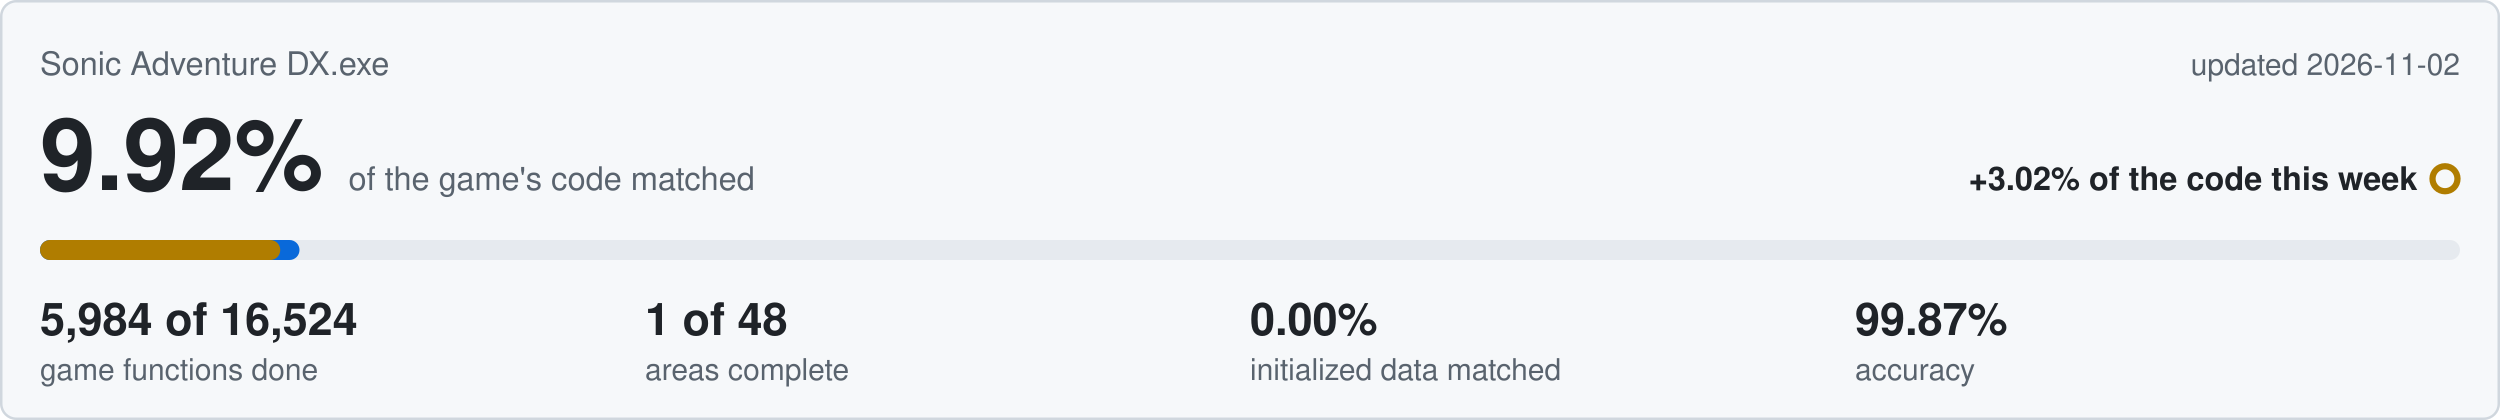
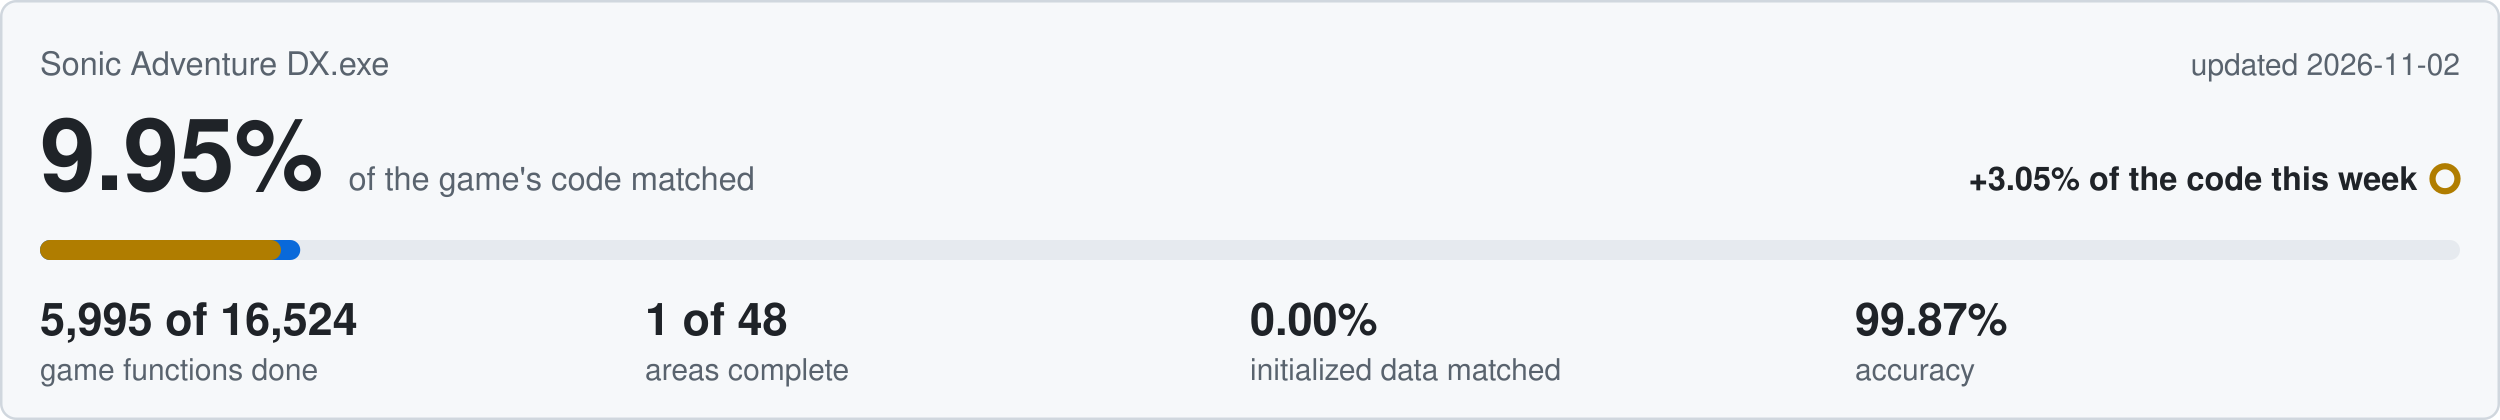
<svg xmlns="http://www.w3.org/2000/svg" viewBox="0 0 1000 168" width="1000" height="168">
  <rect x="0.5" y="0.5" width="999" height="167" rx="6" fill="#f6f8fa" stroke="#d0d7de" />
  <text x="16" y="30" font-family="Segoe UI,Helvetica,Arial,sans-serif" font-size="13" fill="#59636e">Sonic Adventure DX.exe</text>
  <text x="984" y="30" text-anchor="end" font-family="Segoe UI,Helvetica,Arial,sans-serif" font-size="12" fill="#59636e">updated 2026-11-02</text>
-   <text x="16" y="76" font-family="Segoe UI,Helvetica,Arial,sans-serif" font-size="40" font-weight="600" fill="#1f2328">9.92%<tspan dx="10" font-size="13" font-weight="400" fill="#59636e">of the game's code matched</tspan>
+   <text x="16" y="76" font-family="Segoe UI,Helvetica,Arial,sans-serif" font-size="40" font-weight="600" fill="#1f2328">9.95%<tspan dx="10" font-size="13" font-weight="400" fill="#59636e">of the game's code matched</tspan>
  </text>
-   <text x="967" y="76" text-anchor="end" font-family="Segoe UI,Helvetica,Arial,sans-serif" font-size="13" font-weight="600" fill="#1f2328">+3.02% of the code this week</text>
+   <text x="967" y="76" text-anchor="end" font-family="Segoe UI,Helvetica,Arial,sans-serif" font-size="13" font-weight="600" fill="#1f2328">+3.05% of the code this week</text>
  <circle cx="978" cy="71.5" r="5" fill="none" stroke="#b07d00" stroke-width="2.5" />
  <rect x="16" y="96" width="968" height="8" rx="4" fill="#e6eaef" />
-   <rect x="16" y="96" width="103.8" height="8" rx="4" fill="#0969da" />
-   <rect x="16" y="96" width="96.1" height="8" rx="4" fill="#b07d00" />
-   <text x="16" y="134" font-family="Segoe UI,Helvetica,Arial,sans-serif" font-size="18" font-weight="600" fill="#1f2328">5,984 of 16,524</text>
+   <rect x="16" y="96" width="104.1" height="8" rx="4" fill="#0969da" />
+   <rect x="16" y="96" width="96.4" height="8" rx="4" fill="#b07d00" />
+   <text x="16" y="134" font-family="Segoe UI,Helvetica,Arial,sans-serif" font-size="18" font-weight="600" fill="#1f2328">5,995 of 16,524</text>
  <text x="16" y="152" font-family="Segoe UI,Helvetica,Arial,sans-serif" font-size="12" fill="#59636e">game functions done</text>
  <text x="258" y="134" font-family="Segoe UI,Helvetica,Arial,sans-serif" font-size="18" font-weight="600" fill="#1f2328">1 of 48</text>
  <text x="258" y="152" font-family="Segoe UI,Helvetica,Arial,sans-serif" font-size="12" fill="#59636e">areas complete</text>
  <text x="500" y="134" font-family="Segoe UI,Helvetica,Arial,sans-serif" font-size="18" font-weight="600" fill="#1f2328">0.00%</text>
  <text x="500" y="152" font-family="Segoe UI,Helvetica,Arial,sans-serif" font-size="12" fill="#59636e">initialized data matched</text>
  <text x="742" y="134" font-family="Segoe UI,Helvetica,Arial,sans-serif" font-size="18" font-weight="600" fill="#1f2328">99.87%</text>
  <text x="742" y="152" font-family="Segoe UI,Helvetica,Arial,sans-serif" font-size="12" fill="#59636e">accuracy</text>
</svg>
